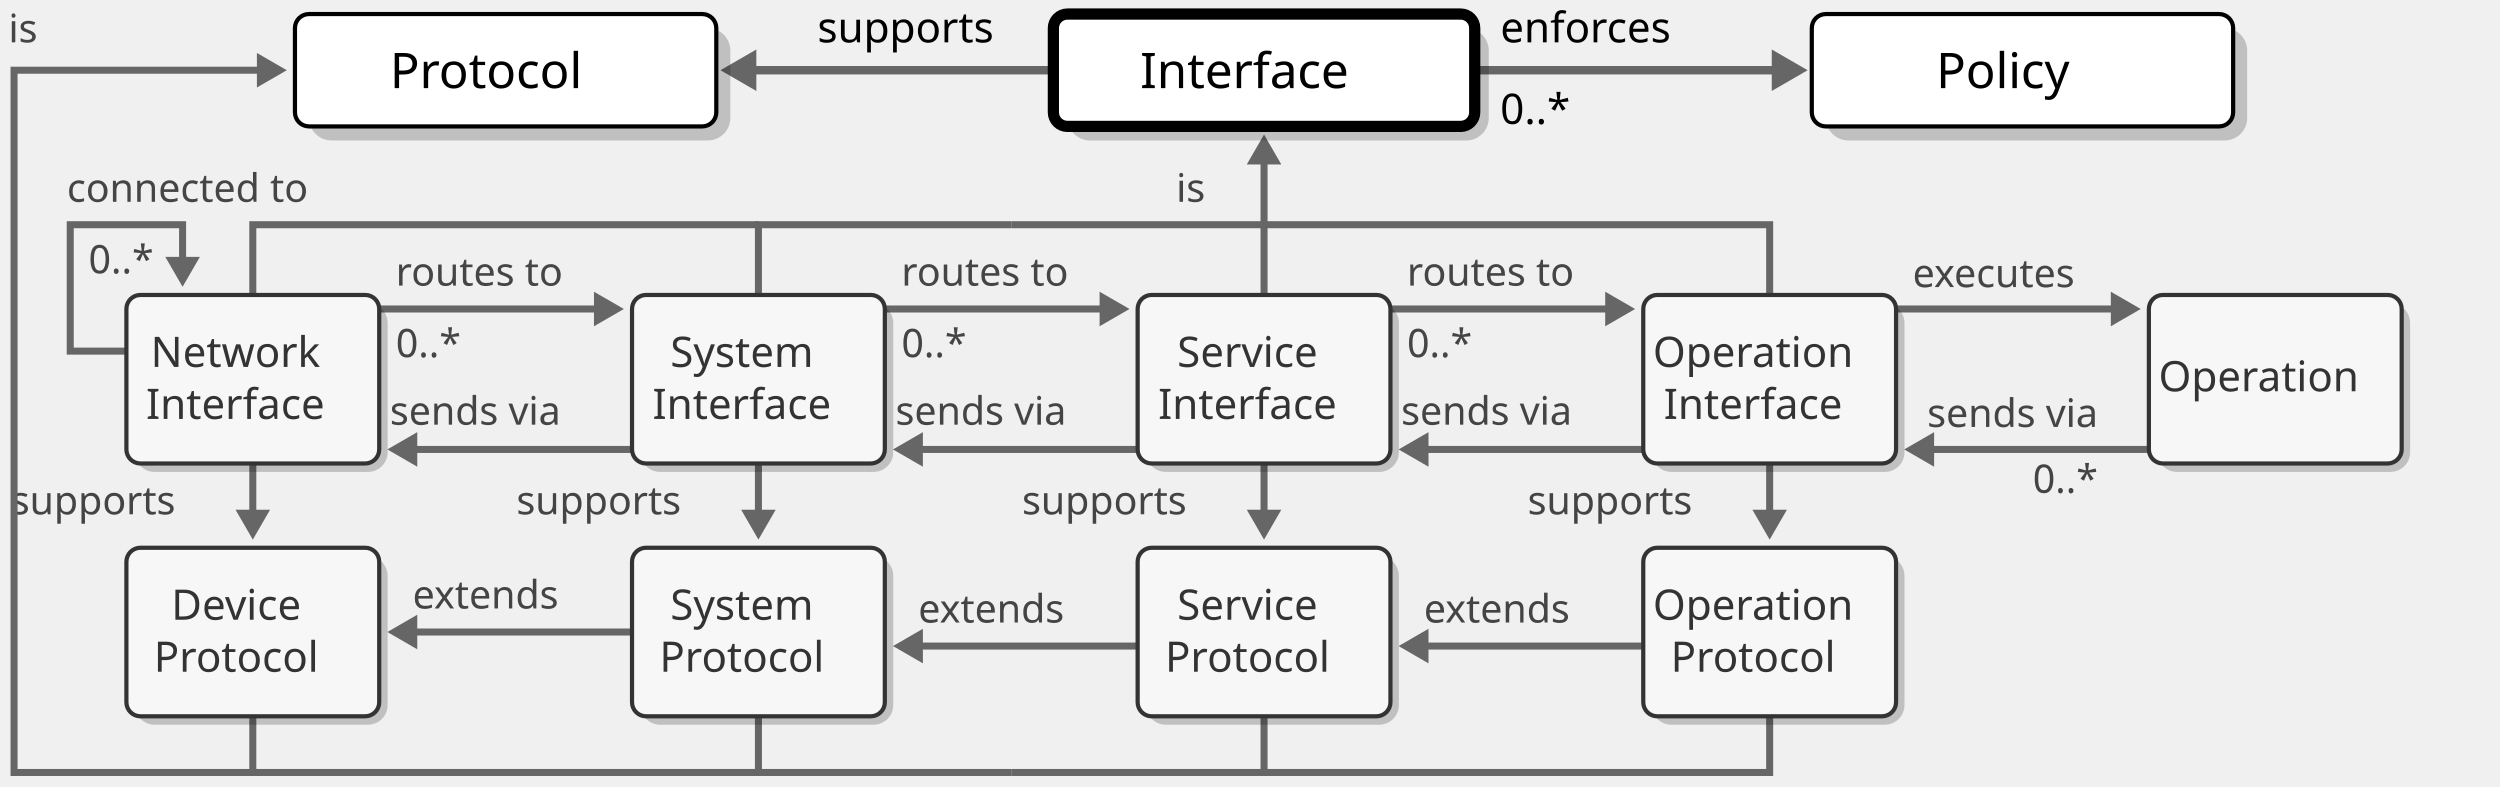
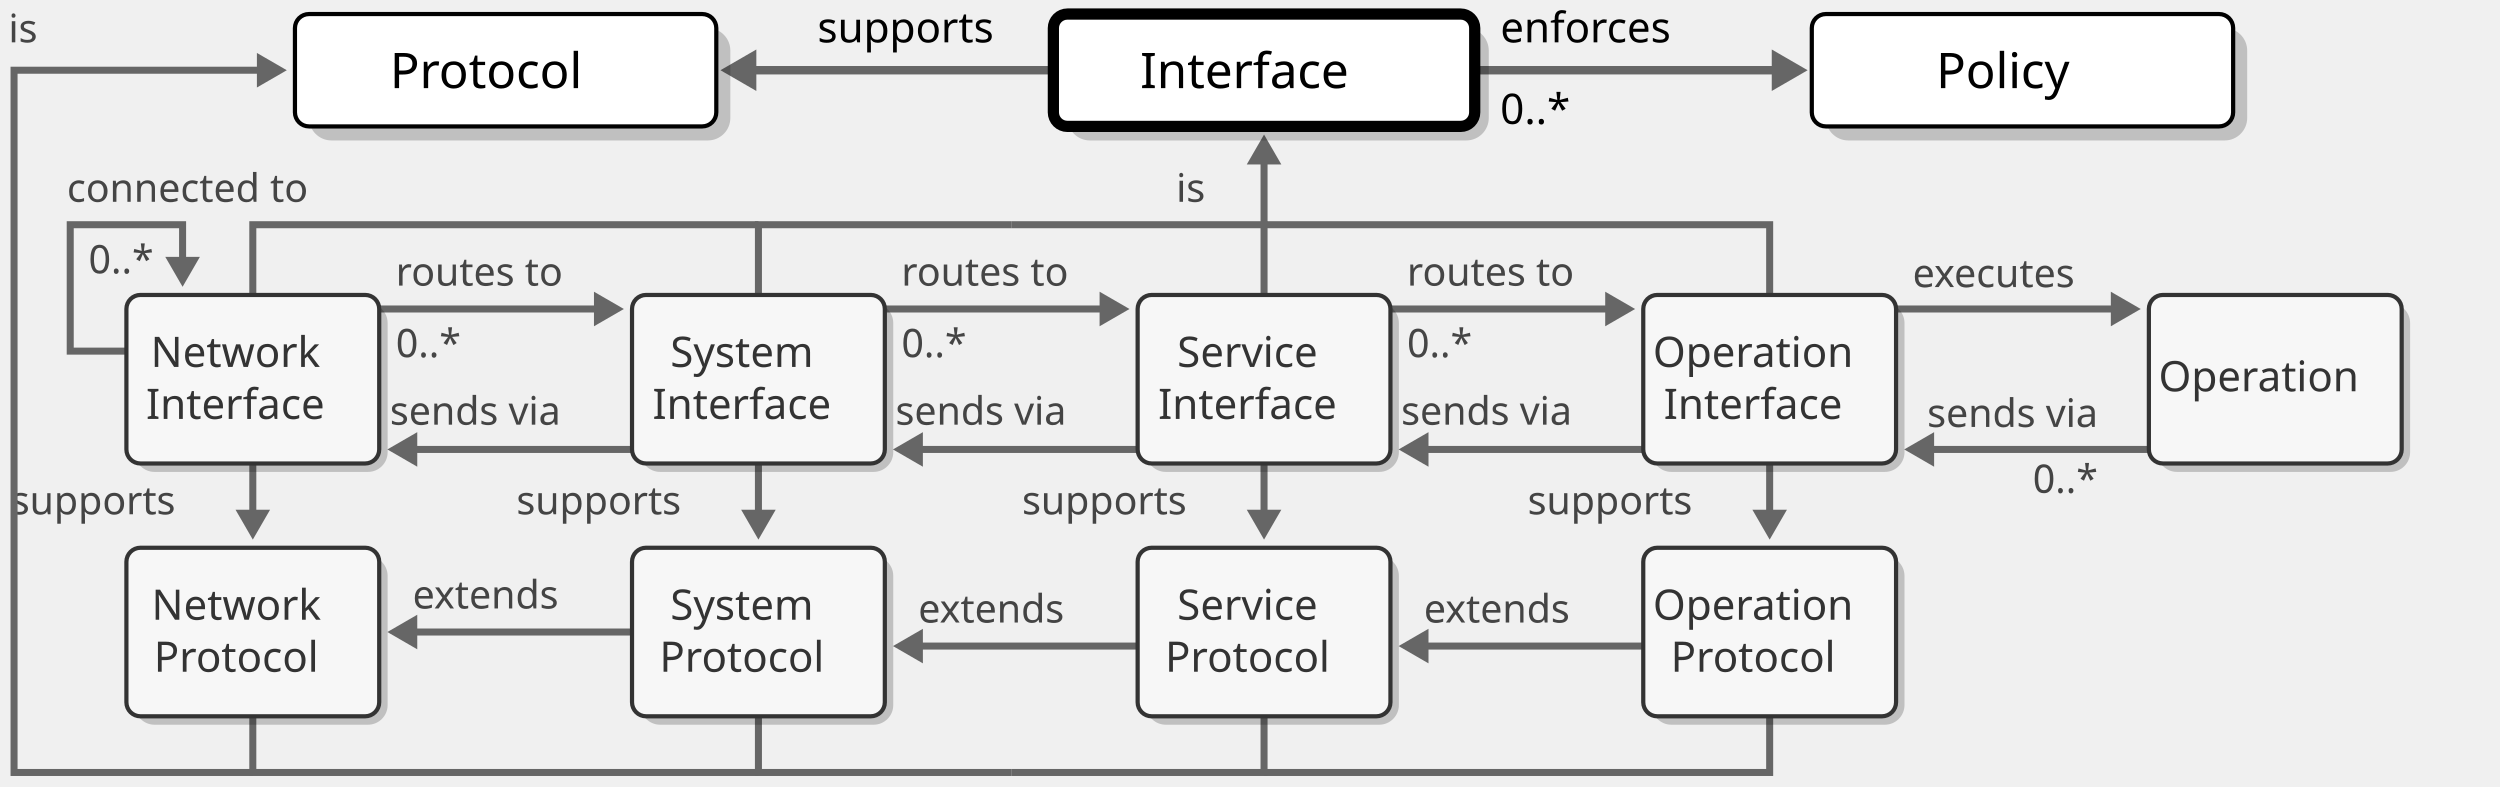
<svg xmlns="http://www.w3.org/2000/svg" xmlns:xlink="http://www.w3.org/1999/xlink" width="178mm" height="56mm" version="1.1" viewBox="0 0 178 56" id="svg162">
  <defs id="defs5">
    <marker id="a" overflow="visible" orient="auto">
      <path transform="scale(0.4)" d="M 5.77,0 -2.88,5 V -5 Z" fill="context-stroke" fill-rule="evenodd" stroke="context-stroke" stroke-width="1pt" id="path2" />
    </marker>
    <marker id="e" overflow="visible" orient="auto">
      <path transform="scale(0.4)" d="M 5.77,0 -2.88,5 V -5 Z" fill="context-stroke" fill-rule="evenodd" stroke="context-stroke" stroke-width="1pt" id="path824" />
    </marker>
    <marker id="a-2" overflow="visible" orient="auto">
      <path transform="scale(0.4)" d="M 5.77,0 -2.88,5 V -5 Z" fill="context-stroke" fill-rule="evenodd" stroke="context-stroke" stroke-width="1pt" id="path2-3" />
    </marker>
    <marker id="a-3" overflow="visible" orient="auto">
      <path transform="scale(0.4)" d="M 5.77,0 -2.88,5 V -5 Z" fill="context-stroke" fill-rule="evenodd" stroke="context-stroke" stroke-width="1pt" id="path2-2" />
    </marker>
    <marker id="e-0" overflow="visible" orient="auto">
      <path transform="scale(0.4)" d="M 5.77,0 -2.88,5 V -5 Z" fill="context-stroke" fill-rule="evenodd" stroke="context-stroke" stroke-width="1pt" id="path824-9" />
    </marker>
    <marker id="a-7" overflow="visible" orient="auto">
      <path transform="scale(0.4)" d="M 5.77,0 -2.88,5 V -5 Z" fill="context-stroke" fill-rule="evenodd" stroke="context-stroke" stroke-width="1pt" id="path2-5" />
    </marker>
    <marker id="marker25589" overflow="visible" orient="auto">
      <path transform="scale(0.4)" d="M 5.77,0 -2.88,5 V -5 Z" fill="context-stroke" fill-rule="evenodd" stroke="context-stroke" stroke-width="1pt" id="path25587" />
    </marker>
    <marker id="a-0" overflow="visible" orient="auto">
      <path transform="scale(0.4)" d="M 5.77,0 -2.88,5 V -5 Z" fill="context-stroke" fill-rule="evenodd" stroke="context-stroke" stroke-width="1pt" id="path2-8" />
    </marker>
    <marker id="e-0-3" overflow="visible" orient="auto">
      <path transform="scale(0.4)" d="M 5.77,0 -2.88,5 V -5 Z" fill="context-stroke" fill-rule="evenodd" stroke="context-stroke" stroke-width="1pt" id="path824-9-9" />
    </marker>
    <marker id="a-35" overflow="visible" orient="auto">
      <path transform="scale(0.4)" d="M 5.77,0 -2.88,5 V -5 Z" fill="context-stroke" fill-rule="evenodd" stroke="context-stroke" stroke-width="1pt" id="path2-22" />
    </marker>
    <marker id="a-9" overflow="visible" orient="auto">
      <path transform="scale(0.4)" d="M 5.77,0 -2.88,5 V -5 Z" fill="context-stroke" fill-rule="evenodd" stroke="context-stroke" stroke-width="1pt" id="path2-7" />
    </marker>
    <marker id="marker6176" overflow="visible" orient="auto">
      <path transform="scale(0.4)" d="M 5.77,0 -2.88,5 V -5 Z" fill="context-stroke" fill-rule="evenodd" stroke="context-stroke" stroke-width="1pt" id="path6174" />
    </marker>
    <marker id="a-95" overflow="visible" orient="auto">
      <path transform="scale(0.4)" d="M 5.77,0 -2.88,5 V -5 Z" fill="context-stroke" fill-rule="evenodd" stroke="context-stroke" stroke-width="1pt" id="path2-33" />
    </marker>
    <marker id="a-36" overflow="visible" orient="auto">
      <path transform="scale(0.4)" d="M 5.77,0 -2.88,5 V -5 Z" fill="context-stroke" fill-rule="evenodd" stroke="context-stroke" stroke-width="1pt" id="path2-75" />
    </marker>
  </defs>
  <path d="m 10,25 -5,0 0,-9 H 13 v 3" marker-end="url(#a-36)" id="path31579-3" style="fill:none;stroke:#666666;stroke-width:0.5;stroke-miterlimit:4;stroke-dasharray:none;marker-end:url(#a-36)" />
  <g id="g4276" transform="matrix(1,0,0,-1,-13,71)">
    <path style="fill:none;stroke:#666666;stroke-width:0.5;stroke-linecap:butt;stroke-linejoin:miter;stroke-miterlimit:4;stroke-dasharray:none;stroke-opacity:1" d="M 67,20 V 16 H 85" id="path4272" />
    <path style="fill:none;stroke:#666666;stroke-width:0.5;stroke-linecap:butt;stroke-linejoin:miter;stroke-miterlimit:4;stroke-dasharray:none;stroke-opacity:1" d="m 31,20 v -4 h 36" id="path4274" />
  </g>
  <use x="0" y="0" xlink:href="#g4276" id="use4499" transform="matrix(-1,0,0,1,144,9.9999998e-7)" width="100%" height="100%" />
  <path d="M 153,32 137,32" marker-end="url(#a-9)" id="path38322-3" style="fill:none;stroke:#666666;stroke-width:0.5;stroke-miterlimit:4;stroke-dasharray:none;marker-end:url(#a-9)" />
  <text x="153.524" y="30.4" style="font-size:2.8px;line-height:1.25;font-family:sans-serif;stroke-width:0.265" xml:space="preserve" id="text38326-9">
    <tspan x="151.557" y="30.4" stroke-width="0.265" id="tspan38324-0" style="font-size:2.8px;text-align:end;text-anchor:end;fill:#444444;fill-opacity:1">sends via</tspan>
  </text>
  <path d="M 135,22 151,22" marker-end="url(#a-9)" id="path39140-5" style="fill:none;stroke:#666666;stroke-width:0.5;stroke-miterlimit:4;stroke-dasharray:none;marker-end:url(#a-9)" />
  <text xml:space="preserve" style="font-size:2.8px;line-height:1.25;font-family:sans-serif;stroke-width:0.265" x="136.18" y="20.442" id="text32838-0-3">
    <tspan id="tspan32836-9-2" style="font-size:2.8px;fill:#454545;fill-opacity:1;stroke-width:0.265" x="136.18" y="20.442">executes</tspan>
  </text>
  <text x="153.524" y="35.087" style="font-size:2.8px;line-height:1.25;font-family:sans-serif;stroke-width:0.265" xml:space="preserve" id="text2628-6">
    <tspan x="151.557" y="35.087" stroke-width="0.265" id="tspan2626-8" style="font-size:2.8px;text-align:end;text-anchor:end;fill:#444444;fill-opacity:1">0..*</tspan>
  </text>
  <use x="0" y="0" xlink:href="#g43777" id="use43779" transform="translate(36)" width="100%" height="100%" />
  <use x="0" y="0" xlink:href="#g43763" id="use43767" transform="translate(71.99968,1)" width="100%" height="100%" />
  <use x="0" y="0" xlink:href="#g43763" id="use43765" transform="translate(36.00043,1)" width="100%" height="100%" />
  <g id="g43763" transform="translate(0.9997772,0.9999961)">
    <path d="M 44,44 H 28" marker-end="url(#a)" id="path34350" style="fill:none;stroke:#666666;stroke-width:0.5;stroke-miterlimit:4;stroke-dasharray:none" />
    <text x="44.373" y="42.324" style="font-size:2.8px;line-height:1.25;font-family:sans-serif;stroke-width:0.265" xml:space="preserve" id="text31583-5">
      <tspan x="42.405" y="42.324" stroke-width="0.265" id="tspan31581-1" style="font-size:2.8px;text-align:end;text-anchor:end;fill:#444444;fill-opacity:1">extends</tspan>
    </text>
  </g>
  <g id="g43777" transform="translate(0.9998902,2.000003)">
    <path d="m 44,30 -16,3e-6" marker-end="url(#a)" id="path38322" style="fill:none;stroke:#666666;stroke-width:0.5;stroke-miterlimit:4;stroke-dasharray:none" />
    <text x="44.525" y="28.239" style="font-size:2.8px;line-height:1.25;font-family:sans-serif;stroke-width:0.265" xml:space="preserve" id="text38326">
      <tspan x="42.557" y="28.239" stroke-width="0.265" id="tspan38324" style="font-size:2.8px;text-align:end;text-anchor:end;fill:#444444;fill-opacity:1">sends via</tspan>
    </text>
    <path d="m 26,20 16,-3e-6" marker-end="url(#a)" id="path39140" style="fill:none;stroke:#666666;stroke-width:0.5;stroke-miterlimit:4;stroke-dasharray:none" />
    <text xml:space="preserve" style="font-size:2.8px;line-height:1.25;font-family:sans-serif;stroke-width:0.265" x="27.18" y="23.427" id="text32838-7">
      <tspan id="tspan32836-2" style="font-size:2.8px;fill:#454545;fill-opacity:1;stroke-width:0.265" x="27.18" y="23.427">0..*</tspan>
    </text>
    <text xml:space="preserve" style="font-size:2.8px;line-height:1.25;font-family:sans-serif;stroke-width:0.265" x="27.18" y="18.335" id="text32838-0">
      <tspan id="tspan32836-9" style="font-size:2.8px;fill:#454545;fill-opacity:1;stroke-width:0.265" x="27.18" y="18.335">routes to</tspan>
    </text>
  </g>
  <use x="0" y="0" xlink:href="#g43777" id="use43781" transform="translate(71.99968)" width="100%" height="100%" />
  <g id="g33611" transform="translate(-1.00022,2)">
    <path d="m 19,31 0,4" marker-end="url(#a)" id="path31579" style="fill:none;stroke:#666666;stroke-width:0.5;stroke-miterlimit:4;stroke-dasharray:none" />
    <text x="19.096" y="34.618" style="font-size:2.8px;line-height:1.25;font-family:sans-serif;stroke-width:0.265" xml:space="preserve" id="text31583">
      <tspan x="17.129" y="34.618" stroke-width="0.265" id="tspan31581" style="font-size:2.8px;text-align:end;text-anchor:end;fill:#444444;fill-opacity:1">supports</tspan>
    </text>
  </g>
  <use x="0" y="0" xlink:href="#g33611" id="use33613" transform="translate(36.00011)" width="100%" height="100%" />
  <use x="0" y="0" xlink:href="#g33611" id="use33615" transform="translate(72)" width="100%" height="100%" />
  <use x="0" y="0" xlink:href="#g33611" id="use33617" transform="translate(108.0001)" width="100%" height="100%" />
  <path d="m 90,16 v -5" marker-end="url(#a)" id="path40786" style="fill:none;stroke:#666666;stroke-width:0.5;stroke-miterlimit:4;stroke-dasharray:none" />
  <g id="g20559" transform="translate(-13)">
    <path style="fill:none;stroke:#666666;stroke-width:0.5;stroke-linecap:butt;stroke-linejoin:miter;stroke-miterlimit:4;stroke-dasharray:none;stroke-opacity:1" d="M 67,21 V 16 H 85" id="path19244" />
    <path style="fill:none;stroke:#666666;stroke-width:0.5;stroke-linecap:butt;stroke-linejoin:miter;stroke-miterlimit:4;stroke-dasharray:none;stroke-opacity:1" d="m 31,21 v -5 h 36" id="path19359" />
  </g>
  <use x="0" y="0" xlink:href="#g20559" id="use20561" transform="matrix(-1,0,0,1,144,-1.6e-7)" width="100%" height="100%" />
  <use x="0" y="0" xlink:href="#path12781" id="use15604" transform="matrix(-1,0,0,1,180,4.9999999e-8)" width="100%" height="100%" />
  <text x="89.962" y="14.37" style="font-size:2.8px;line-height:1.25;font-family:sans-serif;stroke-width:0.265" xml:space="preserve" id="text1420">
    <tspan x="87.994" y="14.37" stroke-width="0.265" id="tspan1418" style="font-size:2.8px;text-align:end;text-anchor:end;fill:#444444;fill-opacity:1">is</tspan>
  </text>
  <path d="M 75,5 53,5" marker-end="url(#a)" id="path12781" style="fill:none;stroke:#666666;stroke-width:0.6;stroke-miterlimit:4;stroke-dasharray:none" />
  <text xml:space="preserve" style="font-size:3px;line-height:1.25;font-family:sans-serif;stroke-width:0.265" x="106.819" y="8.819" id="text12795">
    <tspan id="tspan12793" style="stroke-width:0.265" x="106.819" y="8.819">0..*</tspan>
  </text>
  <use x="0" y="0" xlink:href="#g8971" id="use9235" transform="translate(36)" width="100%" height="100%" />
  <g id="g8971" transform="translate(-106,20)">
    <rect id="rect8967" x="115.6" y="1.6" width="18" height="12" rx="1.4" fill="none" opacity="0.913" stroke="#000000" stroke-linejoin="round" stroke-width="0.333" style="opacity:1;fill:#000000;fill-opacity:0.2;stroke:none;stroke-width:0.3;stroke-miterlimit:4;stroke-dasharray:none;stroke-opacity:1" />
    <rect id="rect8969" x="115" y="1" width="18" height="12" rx="1" fill="none" opacity="0.913" stroke="#000000" stroke-linejoin="round" stroke-width="0.333" style="opacity:1;fill:#f7f7f7;fill-opacity:1;stroke:#333333;stroke-width:0.3;stroke-miterlimit:4;stroke-dasharray:none;stroke-opacity:1" />
  </g>
  <rect id="rect32088" x="76" y="2" width="30" height="8" rx="1.6" fill="none" opacity="0.913" stroke="#000000" stroke-linejoin="round" stroke-width="0.333" style="opacity:1;fill:#000000;fill-opacity:0.2;stroke:none;stroke-width:0.8;stroke-miterlimit:4;stroke-dasharray:none" />
  <rect id="rect45004" x="75" y="1" width="30" height="8" rx="1" fill="none" opacity="0.913" stroke="#000000" stroke-linejoin="round" stroke-width="0.333" style="opacity:1;fill:#ffffff;fill-opacity:1;stroke-width:0.8;stroke-miterlimit:4;stroke-dasharray:none" />
  <g id="g12301" transform="translate(-7)">
    <rect id="rect12189" x="29" y="2" width="30" height="8" rx="1.6" fill="none" opacity="0.913" stroke="#000000" stroke-linejoin="round" stroke-width="0.333" style="opacity:1;fill:#000000;fill-opacity:0.2;stroke:none;stroke-width:0.8;stroke-miterlimit:4;stroke-dasharray:none" />
    <rect id="rect12191" x="28" y="1" width="30" height="8" rx="1" fill="none" opacity="0.913" stroke="#000000" stroke-linejoin="round" stroke-width="0.333" style="opacity:1;fill:#ffffff;fill-opacity:1;stroke-width:0.3;stroke-miterlimit:4;stroke-dasharray:none" />
  </g>
  <text x="89.968" y="6.272" font-size="3.5px" style="line-height:1.25;font-family:sans-serif;stroke-width:0.265" xml:space="preserve" id="text44012">
    <tspan x="89.968" y="6.272" font-size="3.5px" stroke-width="0.265" text-align="center" text-anchor="middle" id="tspan44010">Interface</tspan>
  </text>
  <text x="53.989" y="26.124" font-size="3.5px" style="font-size:3px;line-height:1.25;font-family:sans-serif;stroke-width:0.265" xml:space="preserve" id="text4891">
    <tspan x="53.989" y="26.124" font-size="3.5px" stroke-width="0.265" text-align="center" text-anchor="middle" id="tspan4889" style="font-size:3px;fill:#333333;fill-opacity:1">System</tspan>
  </text>
  <text x="17.927" y="26.124" font-size="3.5px" style="font-size:3px;line-height:1.25;font-family:sans-serif;stroke-width:0.265" xml:space="preserve" id="text33582">
    <tspan x="17.927" y="26.124" font-size="3.5px" stroke-width="0.265" text-align="center" text-anchor="middle" id="tspan33580" style="font-size:3px;fill:#333333;fill-opacity:1">Network</tspan>
  </text>
  <use x="0" y="0" xlink:href="#g12301" id="use13531" transform="translate(108)" width="100%" height="100%" />
  <text x="35.968" y="6.272" font-size="3.5px" style="line-height:1.25;font-family:sans-serif;stroke-width:0.265" xml:space="preserve" id="text12195">
    <tspan x="35.968" y="6.272" font-size="3.5px" stroke-width="0.265" text-align="center" text-anchor="middle" id="tspan12193">Protocol</tspan>
  </text>
  <text x="143.968" y="6.272" font-size="3.5px" style="line-height:1.25;font-family:sans-serif;stroke-width:0.265" xml:space="preserve" id="text13535">
    <tspan x="143.968" y="6.272" font-size="3.5px" stroke-width="0.265" text-align="center" text-anchor="middle" id="tspan13533">Policy</tspan>
  </text>
  <text xml:space="preserve" style="font-size:3px;line-height:1.25;font-family:sans-serif;stroke-width:0.265" x="106.819" y="3.014" id="text14483">
    <tspan id="tspan14481" style="stroke-width:0.265" x="106.819" y="3.014">enforces</tspan>
  </text>
  <text xml:space="preserve" style="font-size:3px;line-height:1.25;font-family:sans-serif;stroke-width:0.265" x="73.097" y="3.014" id="text15612">
    <tspan id="tspan15610" style="text-align:end;text-anchor:end;stroke-width:0.265" x="73.097" y="3.014">supports</tspan>
  </text>
  <use x="0" y="0" xlink:href="#g8971" id="use19036" transform="translate(72)" width="100%" height="100%" />
  <text x="89.989" y="26.124" font-size="3.5px" style="font-size:3px;line-height:1.25;font-family:sans-serif;stroke-width:0.265" xml:space="preserve" id="text19040">
    <tspan x="89.989" y="26.124" font-size="3.5px" stroke-width="0.265" text-align="center" text-anchor="middle" id="tspan19038" style="font-size:3px;fill:#333333;fill-opacity:1">Service</tspan>
  </text>
  <use x="0" y="0" xlink:href="#g8971" id="use19042" transform="translate(108)" width="100%" height="100%" />
  <text x="125.989" y="26.124" font-size="3.5px" style="font-size:3px;line-height:1.25;font-family:sans-serif;stroke-width:0.265" xml:space="preserve" id="text19046">
    <tspan x="125.989" y="26.124" font-size="3.5px" stroke-width="0.265" text-align="center" text-anchor="middle" id="tspan19044" style="font-size:3px;fill:#333333;fill-opacity:1">Operation</tspan>
  </text>
  <text x="17.927" y="29.828" font-size="3.5px" style="font-size:3px;line-height:1.25;font-family:sans-serif;stroke-width:0.265" xml:space="preserve" id="text23595">
    <tspan x="17.927" y="29.828" font-size="3.5px" stroke-width="0.265" text-align="center" text-anchor="middle" id="tspan23593" style="font-size:3px;fill:#333333;fill-opacity:1">Interface</tspan>
  </text>
  <text x="53.989" y="29.828" font-size="3.5px" style="font-size:3px;line-height:1.25;font-family:sans-serif;stroke-width:0.265" xml:space="preserve" id="text24913">
    <tspan x="53.989" y="29.828" font-size="3.5px" stroke-width="0.265" text-align="center" text-anchor="middle" id="tspan24911" style="font-size:3px;fill:#333333;fill-opacity:1">Interface</tspan>
  </text>
  <text x="89.989" y="29.828" font-size="3.5px" style="font-size:3px;line-height:1.25;font-family:sans-serif;stroke-width:0.265" xml:space="preserve" id="text24917">
    <tspan x="89.989" y="29.828" font-size="3.5px" stroke-width="0.265" text-align="center" text-anchor="middle" id="tspan24915" style="font-size:3px;fill:#333333;fill-opacity:1">Interface</tspan>
  </text>
  <text x="125.989" y="29.828" font-size="3.5px" style="font-size:3px;line-height:1.25;font-family:sans-serif;stroke-width:0.265" xml:space="preserve" id="text24921">
    <tspan x="125.989" y="29.828" font-size="3.5px" stroke-width="0.265" text-align="center" text-anchor="middle" id="tspan24919" style="font-size:3px;fill:#333333;fill-opacity:1">Interface</tspan>
  </text>
  <use x="0" y="0" xlink:href="#g8971" id="use28809" transform="translate(35.99989,17.99999)" width="100%" height="100%" />
  <text x="53.989" y="44.124" font-size="3.5px" style="font-size:3px;line-height:1.25;font-family:sans-serif;stroke-width:0.265" xml:space="preserve" id="text28813">
    <tspan x="53.989" y="44.124" font-size="3.5px" stroke-width="0.265" text-align="center" text-anchor="middle" id="tspan28811" style="font-size:3px;fill:#333333;fill-opacity:1">System</tspan>
  </text>
  <use x="0" y="0" xlink:href="#g8971" id="use28815" transform="translate(71.99989,17.99999)" width="100%" height="100%" />
  <text x="89.989" y="44.124" font-size="3.5px" style="font-size:3px;line-height:1.25;font-family:sans-serif;stroke-width:0.265" xml:space="preserve" id="text28819">
    <tspan x="89.989" y="44.124" font-size="3.5px" stroke-width="0.265" text-align="center" text-anchor="middle" id="tspan28817" style="font-size:3px;fill:#333333;fill-opacity:1">Service</tspan>
  </text>
  <use x="0" y="0" xlink:href="#g8971" id="use28821" transform="translate(107.9999,17.99999)" width="100%" height="100%" />
  <text x="125.989" y="44.124" font-size="3.5px" style="font-size:3px;line-height:1.25;font-family:sans-serif;stroke-width:0.265" xml:space="preserve" id="text28825">
    <tspan x="125.989" y="44.124" font-size="3.5px" stroke-width="0.265" text-align="center" text-anchor="middle" id="tspan28823" style="font-size:3px;fill:#333333;fill-opacity:1">Operation</tspan>
  </text>
  <text x="53.989" y="47.828" font-size="3.5px" style="font-size:3px;line-height:1.25;font-family:sans-serif;stroke-width:0.265" xml:space="preserve" id="text28829">
    <tspan x="53.989" y="47.828" font-size="3.5px" stroke-width="0.265" text-align="center" text-anchor="middle" id="tspan28827" style="font-size:3px;fill:#333333;fill-opacity:1">Protocol</tspan>
  </text>
  <text x="89.989" y="47.828" font-size="3.5px" style="font-size:3px;line-height:1.25;font-family:sans-serif;stroke-width:0.265" xml:space="preserve" id="text28833">
    <tspan x="89.989" y="47.828" font-size="3.5px" stroke-width="0.265" text-align="center" text-anchor="middle" id="tspan28831" style="font-size:3px;fill:#333333;fill-opacity:1">Protocol</tspan>
  </text>
  <text x="125.989" y="47.828" font-size="3.5px" style="font-size:3px;line-height:1.25;font-family:sans-serif;stroke-width:0.265" xml:space="preserve" id="text28837">
    <tspan x="125.989" y="47.828" font-size="3.5px" stroke-width="0.265" text-align="center" text-anchor="middle" id="tspan28835" style="font-size:3px;fill:#333333;fill-opacity:1">Protocol</tspan>
  </text>
  <use x="0" y="0" xlink:href="#g8971" id="use28839" transform="translate(-2.2015e-4,18)" width="100%" height="100%" />
  <text x="17.989" y="44.124" font-size="3.5px" style="font-size:3px;line-height:1.25;font-family:sans-serif;stroke-width:0.265" xml:space="preserve" id="text28843">
-     <tspan x="17.989" y="44.124" font-size="3.5px" stroke-width="0.265" text-align="center" text-anchor="middle" id="tspan28841" style="font-size:3px;fill:#333333;fill-opacity:1">Device</tspan>
+     <tspan x="17.989" y="44.124" font-size="3.5px" stroke-width="0.265" text-align="center" text-anchor="middle" id="tspan28841" style="font-size:3px;fill:#333333;fill-opacity:1">Network</tspan>
  </text>
  <text x="17.989" y="47.828" font-size="3.5px" style="font-size:3px;line-height:1.25;font-family:sans-serif;stroke-width:0.265" xml:space="preserve" id="text28847">
    <tspan x="17.989" y="47.828" font-size="3.5px" stroke-width="0.265" text-align="center" text-anchor="middle" id="tspan28845" style="font-size:3px;fill:#333333;fill-opacity:1">Protocol</tspan>
  </text>
  <path d="M 18,55 H 1 V 5 L 19,5" marker-end="url(#a)" id="path34093" style="fill:none;stroke:#666666;stroke-width:0.5;stroke-miterlimit:4;stroke-dasharray:none" />
  <text xml:space="preserve" style="font-size:2.8px;line-height:1.25;font-family:sans-serif;stroke-width:0.265" x="0.605" y="3.014" id="text32838-0-2">
    <tspan id="tspan32836-9-3" style="font-size:2.8px;fill:#454545;fill-opacity:1;stroke-width:0.265" x="0.605" y="3.014">is</tspan>
  </text>
  <use x="0" y="0" xlink:href="#g8971" id="use8406" transform="translate(144)" width="100%" height="100%" />
  <text x="161.989" y="27.861" font-size="3.5px" style="font-size:3px;line-height:1.25;font-family:sans-serif;stroke-width:0.265" xml:space="preserve" id="text8410">
    <tspan x="161.989" y="27.861" font-size="3.5px" stroke-width="0.265" text-align="center" text-anchor="middle" id="tspan8408" style="font-size:3px;fill:#333333;fill-opacity:1">Operation</tspan>
  </text>
  <text xml:space="preserve" style="font-size:2.8px;line-height:1.25;font-family:sans-serif;stroke-width:0.265" x="4.767" y="14.37" id="text32838-0-5">
    <tspan id="tspan32836-9-6" style="font-size:2.8px;fill:#454545;fill-opacity:1;stroke-width:0.265" x="4.767" y="14.37">connected to</tspan>
  </text>
  <text xml:space="preserve" style="font-size:2.8px;line-height:1.25;font-family:sans-serif;stroke-width:0.265" x="6.299" y="19.457" id="text3809">
    <tspan id="tspan3807" style="font-size:2.8px;fill:#454545;fill-opacity:1;stroke-width:0.265" x="6.299" y="19.457">0..*</tspan>
  </text>
</svg>
